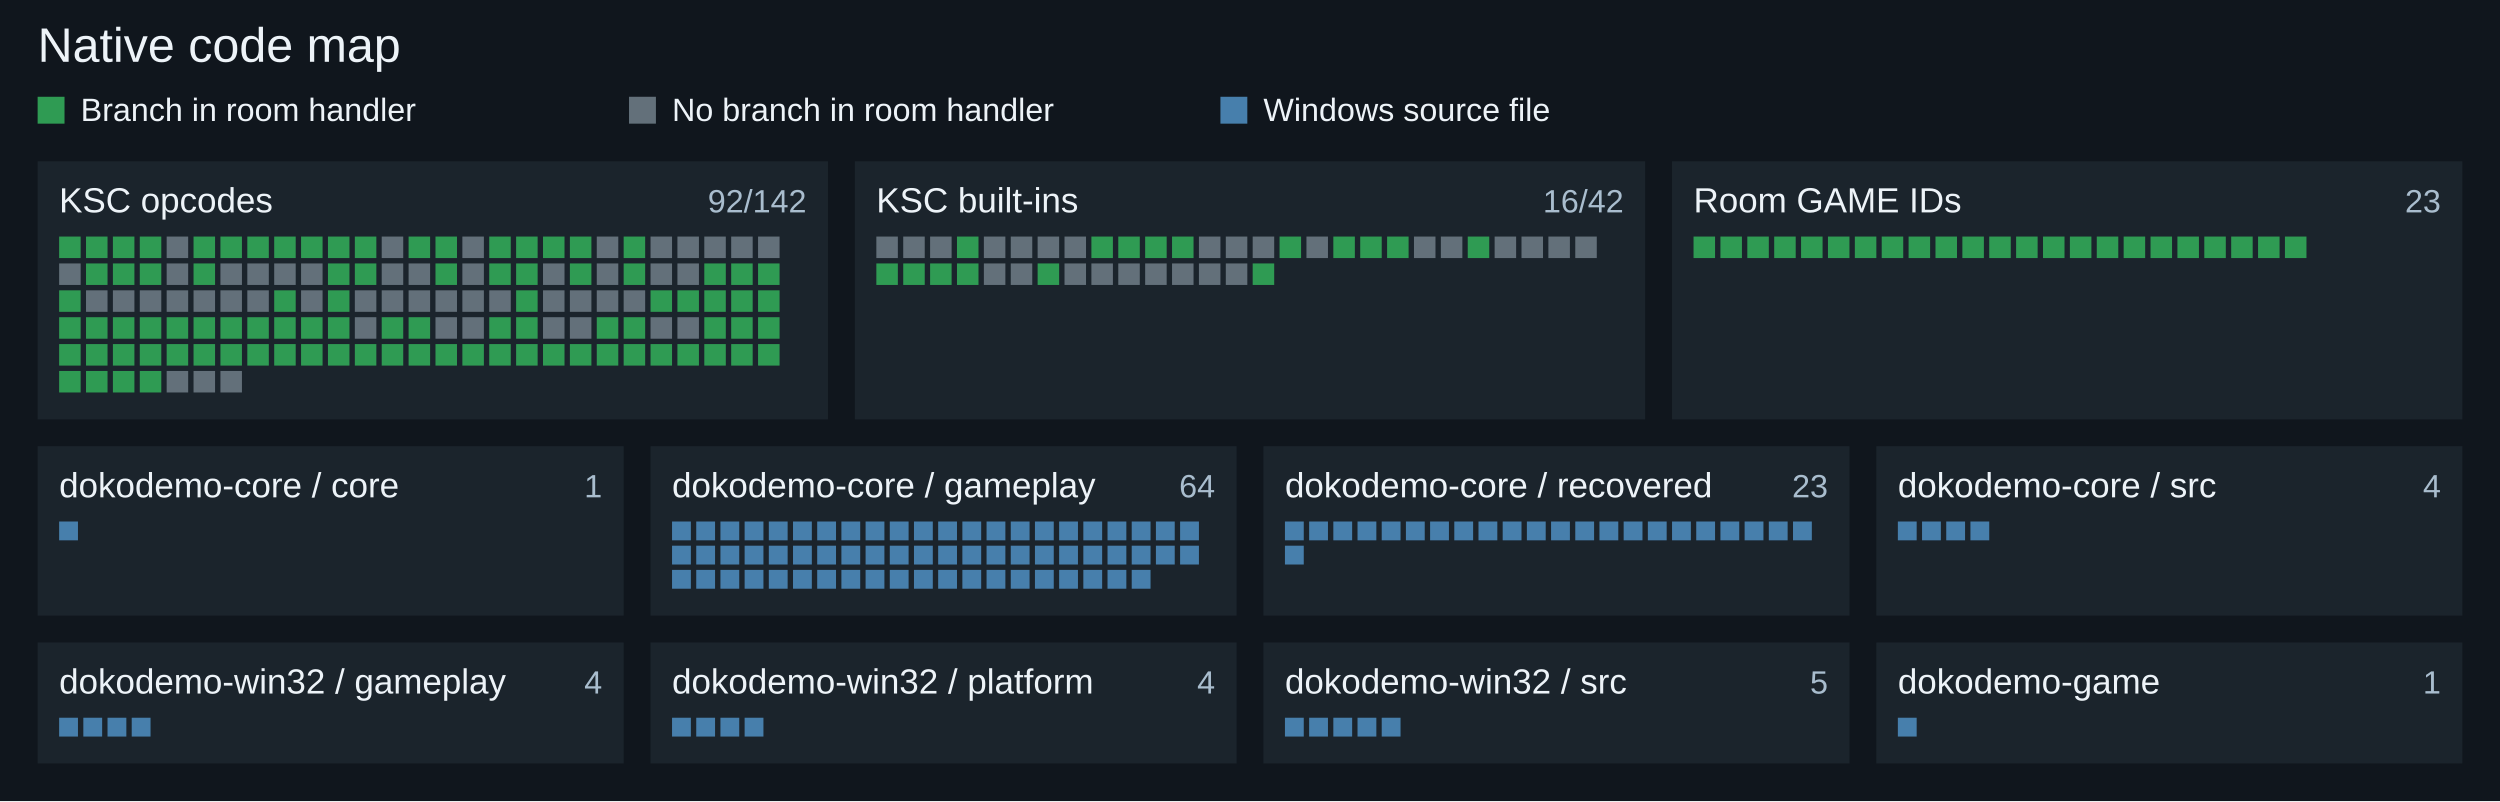
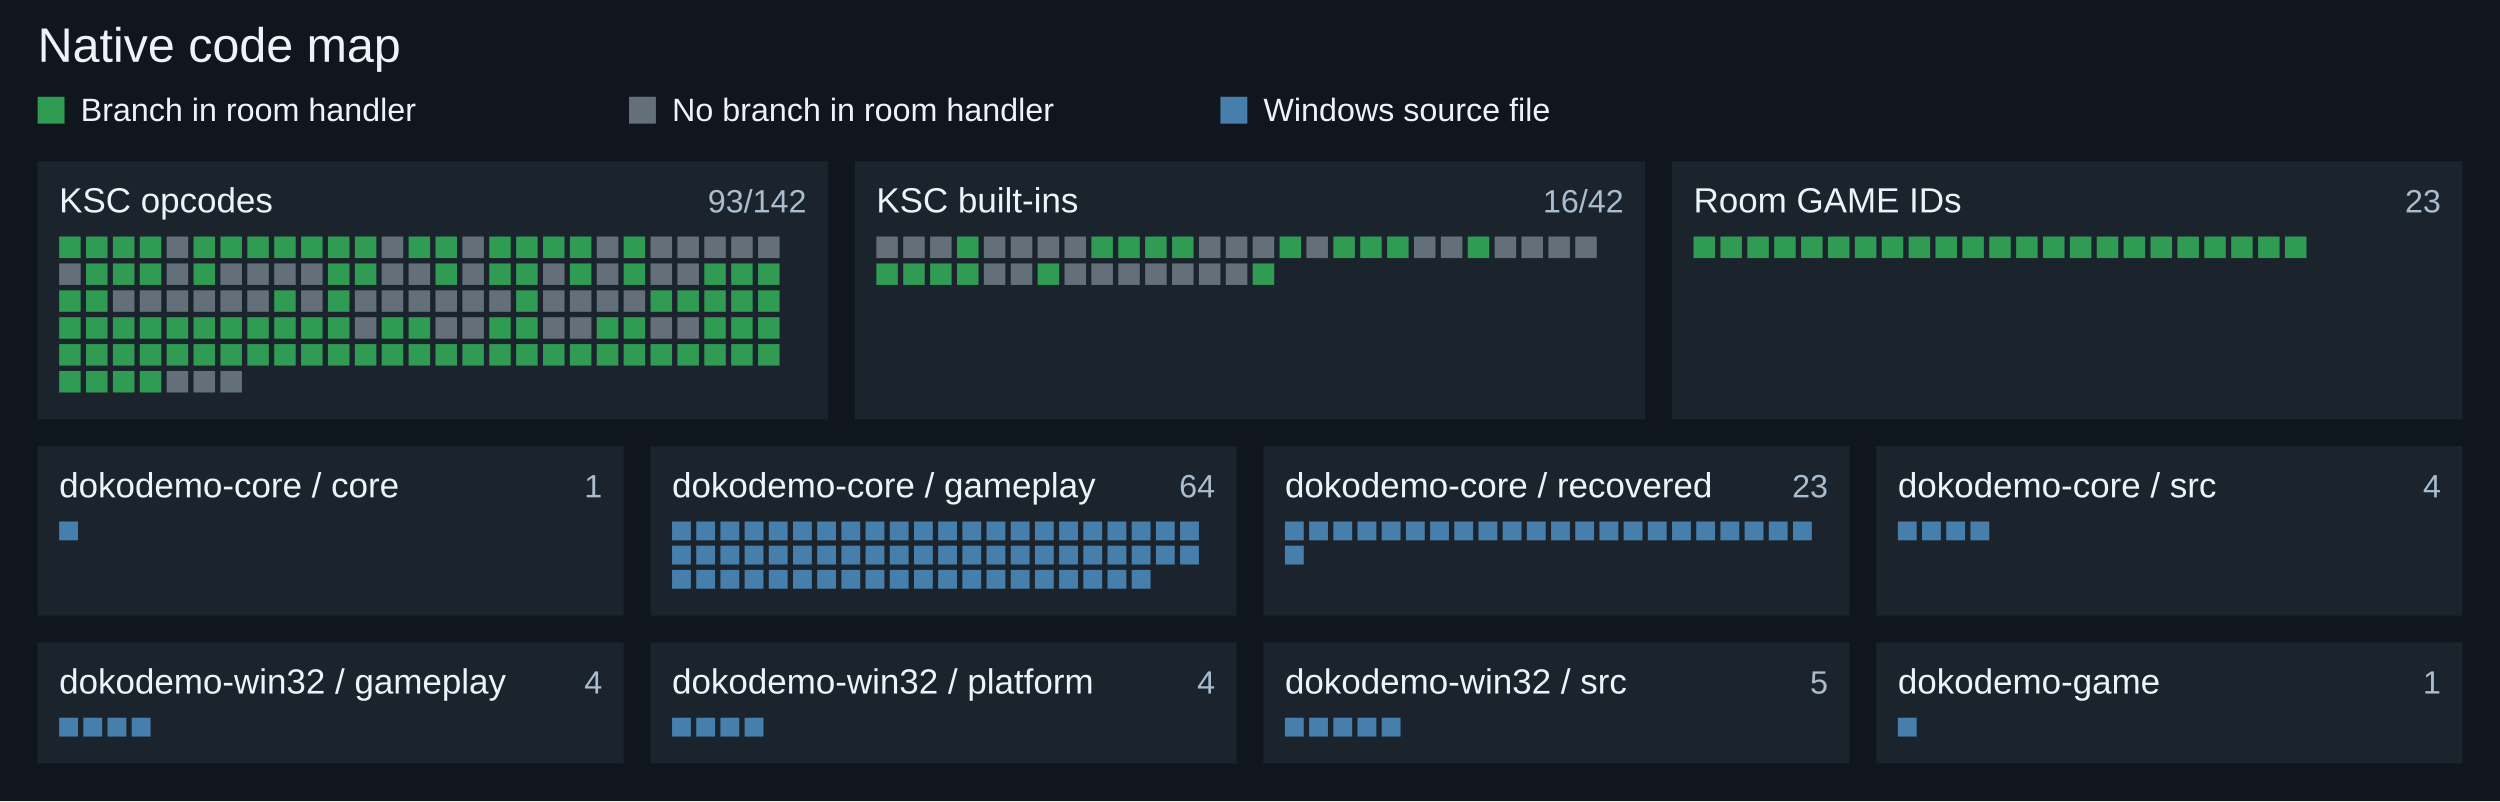
<svg xmlns="http://www.w3.org/2000/svg" width="930" height="298" viewBox="0 0 930 298" role="img" aria-label="Native code map. Each square represents a dispatch ID or Windows source file.">
  <rect x="0" y="0" width="930" height="298" fill="#10161d" />
  <g font-family="Segoe UI, Arial, sans-serif">
    <text x="14" y="23" font-size="18" fill="#edf3f8">Native code map</text>
    <rect x="14" y="36" width="10" height="10" fill="#2f9b53" />
    <text x="30" y="45" font-size="12" fill="#edf3f8">Branch in room handler</text>
    <rect x="234" y="36" width="10" height="10" fill="#63707a" />
    <text x="250" y="45" font-size="12" fill="#edf3f8">No branch in room handler</text>
    <rect x="454" y="36" width="10" height="10" fill="#477fac" />
    <text x="470" y="45" font-size="12" fill="#edf3f8">Windows source file</text>
    <rect x="14" y="60" width="294" height="96" fill="#1b242c" />
    <text x="22" y="79" font-size="13" fill="#edf3f8">KSC opcodes</text>
-     <text x="300" y="79" font-size="12" fill="#a9bdce" text-anchor="end">92/142</text>
+     <text x="300" y="79" font-size="12" fill="#a9bdce" text-anchor="end">93/142</text>
    <rect x="22" y="88" width="8" height="8" fill="#2f9b53" />
    <rect x="32" y="88" width="8" height="8" fill="#2f9b53" />
    <rect x="42" y="88" width="8" height="8" fill="#2f9b53" />
    <rect x="52" y="88" width="8" height="8" fill="#2f9b53" />
    <rect x="62" y="88" width="8" height="8" fill="#63707a" />
    <rect x="72" y="88" width="8" height="8" fill="#2f9b53" />
    <rect x="82" y="88" width="8" height="8" fill="#2f9b53" />
    <rect x="92" y="88" width="8" height="8" fill="#2f9b53" />
    <rect x="102" y="88" width="8" height="8" fill="#2f9b53" />
    <rect x="112" y="88" width="8" height="8" fill="#2f9b53" />
    <rect x="122" y="88" width="8" height="8" fill="#2f9b53" />
    <rect x="132" y="88" width="8" height="8" fill="#2f9b53" />
    <rect x="142" y="88" width="8" height="8" fill="#63707a" />
    <rect x="152" y="88" width="8" height="8" fill="#2f9b53" />
    <rect x="162" y="88" width="8" height="8" fill="#2f9b53" />
    <rect x="172" y="88" width="8" height="8" fill="#63707a" />
    <rect x="182" y="88" width="8" height="8" fill="#2f9b53" />
    <rect x="192" y="88" width="8" height="8" fill="#2f9b53" />
    <rect x="202" y="88" width="8" height="8" fill="#2f9b53" />
    <rect x="212" y="88" width="8" height="8" fill="#2f9b53" />
    <rect x="222" y="88" width="8" height="8" fill="#63707a" />
    <rect x="232" y="88" width="8" height="8" fill="#2f9b53" />
    <rect x="242" y="88" width="8" height="8" fill="#63707a" />
    <rect x="252" y="88" width="8" height="8" fill="#63707a" />
    <rect x="262" y="88" width="8" height="8" fill="#63707a" />
    <rect x="272" y="88" width="8" height="8" fill="#63707a" />
    <rect x="282" y="88" width="8" height="8" fill="#63707a" />
    <rect x="22" y="98" width="8" height="8" fill="#63707a" />
    <rect x="32" y="98" width="8" height="8" fill="#2f9b53" />
    <rect x="42" y="98" width="8" height="8" fill="#2f9b53" />
    <rect x="52" y="98" width="8" height="8" fill="#2f9b53" />
    <rect x="62" y="98" width="8" height="8" fill="#63707a" />
    <rect x="72" y="98" width="8" height="8" fill="#2f9b53" />
    <rect x="82" y="98" width="8" height="8" fill="#63707a" />
    <rect x="92" y="98" width="8" height="8" fill="#63707a" />
    <rect x="102" y="98" width="8" height="8" fill="#63707a" />
    <rect x="112" y="98" width="8" height="8" fill="#63707a" />
    <rect x="122" y="98" width="8" height="8" fill="#2f9b53" />
    <rect x="132" y="98" width="8" height="8" fill="#2f9b53" />
    <rect x="142" y="98" width="8" height="8" fill="#63707a" />
    <rect x="152" y="98" width="8" height="8" fill="#63707a" />
    <rect x="162" y="98" width="8" height="8" fill="#2f9b53" />
    <rect x="172" y="98" width="8" height="8" fill="#63707a" />
    <rect x="182" y="98" width="8" height="8" fill="#2f9b53" />
    <rect x="192" y="98" width="8" height="8" fill="#2f9b53" />
    <rect x="202" y="98" width="8" height="8" fill="#63707a" />
    <rect x="212" y="98" width="8" height="8" fill="#2f9b53" />
    <rect x="222" y="98" width="8" height="8" fill="#63707a" />
    <rect x="232" y="98" width="8" height="8" fill="#2f9b53" />
    <rect x="242" y="98" width="8" height="8" fill="#63707a" />
    <rect x="252" y="98" width="8" height="8" fill="#63707a" />
    <rect x="262" y="98" width="8" height="8" fill="#2f9b53" />
    <rect x="272" y="98" width="8" height="8" fill="#2f9b53" />
    <rect x="282" y="98" width="8" height="8" fill="#2f9b53" />
    <rect x="22" y="108" width="8" height="8" fill="#2f9b53" />
-     <rect x="32" y="108" width="8" height="8" fill="#63707a" />
+     <rect x="32" y="108" width="8" height="8" fill="#2f9b53" />
    <rect x="42" y="108" width="8" height="8" fill="#63707a" />
    <rect x="52" y="108" width="8" height="8" fill="#63707a" />
    <rect x="62" y="108" width="8" height="8" fill="#63707a" />
    <rect x="72" y="108" width="8" height="8" fill="#63707a" />
    <rect x="82" y="108" width="8" height="8" fill="#63707a" />
    <rect x="92" y="108" width="8" height="8" fill="#63707a" />
    <rect x="102" y="108" width="8" height="8" fill="#2f9b53" />
    <rect x="112" y="108" width="8" height="8" fill="#63707a" />
    <rect x="122" y="108" width="8" height="8" fill="#2f9b53" />
    <rect x="132" y="108" width="8" height="8" fill="#63707a" />
    <rect x="142" y="108" width="8" height="8" fill="#63707a" />
    <rect x="152" y="108" width="8" height="8" fill="#63707a" />
    <rect x="162" y="108" width="8" height="8" fill="#63707a" />
    <rect x="172" y="108" width="8" height="8" fill="#63707a" />
    <rect x="182" y="108" width="8" height="8" fill="#63707a" />
    <rect x="192" y="108" width="8" height="8" fill="#2f9b53" />
    <rect x="202" y="108" width="8" height="8" fill="#63707a" />
    <rect x="212" y="108" width="8" height="8" fill="#63707a" />
    <rect x="222" y="108" width="8" height="8" fill="#63707a" />
    <rect x="232" y="108" width="8" height="8" fill="#63707a" />
    <rect x="242" y="108" width="8" height="8" fill="#2f9b53" />
    <rect x="252" y="108" width="8" height="8" fill="#2f9b53" />
    <rect x="262" y="108" width="8" height="8" fill="#2f9b53" />
    <rect x="272" y="108" width="8" height="8" fill="#2f9b53" />
    <rect x="282" y="108" width="8" height="8" fill="#2f9b53" />
    <rect x="22" y="118" width="8" height="8" fill="#2f9b53" />
    <rect x="32" y="118" width="8" height="8" fill="#2f9b53" />
    <rect x="42" y="118" width="8" height="8" fill="#2f9b53" />
    <rect x="52" y="118" width="8" height="8" fill="#2f9b53" />
    <rect x="62" y="118" width="8" height="8" fill="#2f9b53" />
    <rect x="72" y="118" width="8" height="8" fill="#2f9b53" />
    <rect x="82" y="118" width="8" height="8" fill="#2f9b53" />
    <rect x="92" y="118" width="8" height="8" fill="#2f9b53" />
    <rect x="102" y="118" width="8" height="8" fill="#2f9b53" />
    <rect x="112" y="118" width="8" height="8" fill="#2f9b53" />
    <rect x="122" y="118" width="8" height="8" fill="#2f9b53" />
    <rect x="132" y="118" width="8" height="8" fill="#63707a" />
    <rect x="142" y="118" width="8" height="8" fill="#2f9b53" />
    <rect x="152" y="118" width="8" height="8" fill="#2f9b53" />
    <rect x="162" y="118" width="8" height="8" fill="#63707a" />
    <rect x="172" y="118" width="8" height="8" fill="#63707a" />
    <rect x="182" y="118" width="8" height="8" fill="#2f9b53" />
    <rect x="192" y="118" width="8" height="8" fill="#2f9b53" />
    <rect x="202" y="118" width="8" height="8" fill="#63707a" />
    <rect x="212" y="118" width="8" height="8" fill="#63707a" />
    <rect x="222" y="118" width="8" height="8" fill="#2f9b53" />
    <rect x="232" y="118" width="8" height="8" fill="#2f9b53" />
    <rect x="242" y="118" width="8" height="8" fill="#63707a" />
    <rect x="252" y="118" width="8" height="8" fill="#63707a" />
    <rect x="262" y="118" width="8" height="8" fill="#2f9b53" />
    <rect x="272" y="118" width="8" height="8" fill="#2f9b53" />
    <rect x="282" y="118" width="8" height="8" fill="#2f9b53" />
    <rect x="22" y="128" width="8" height="8" fill="#2f9b53" />
    <rect x="32" y="128" width="8" height="8" fill="#2f9b53" />
    <rect x="42" y="128" width="8" height="8" fill="#2f9b53" />
    <rect x="52" y="128" width="8" height="8" fill="#2f9b53" />
    <rect x="62" y="128" width="8" height="8" fill="#2f9b53" />
    <rect x="72" y="128" width="8" height="8" fill="#2f9b53" />
    <rect x="82" y="128" width="8" height="8" fill="#2f9b53" />
    <rect x="92" y="128" width="8" height="8" fill="#2f9b53" />
    <rect x="102" y="128" width="8" height="8" fill="#2f9b53" />
    <rect x="112" y="128" width="8" height="8" fill="#2f9b53" />
    <rect x="122" y="128" width="8" height="8" fill="#2f9b53" />
    <rect x="132" y="128" width="8" height="8" fill="#2f9b53" />
    <rect x="142" y="128" width="8" height="8" fill="#2f9b53" />
    <rect x="152" y="128" width="8" height="8" fill="#2f9b53" />
    <rect x="162" y="128" width="8" height="8" fill="#2f9b53" />
    <rect x="172" y="128" width="8" height="8" fill="#2f9b53" />
    <rect x="182" y="128" width="8" height="8" fill="#2f9b53" />
    <rect x="192" y="128" width="8" height="8" fill="#2f9b53" />
    <rect x="202" y="128" width="8" height="8" fill="#2f9b53" />
    <rect x="212" y="128" width="8" height="8" fill="#2f9b53" />
    <rect x="222" y="128" width="8" height="8" fill="#2f9b53" />
    <rect x="232" y="128" width="8" height="8" fill="#2f9b53" />
    <rect x="242" y="128" width="8" height="8" fill="#2f9b53" />
    <rect x="252" y="128" width="8" height="8" fill="#2f9b53" />
    <rect x="262" y="128" width="8" height="8" fill="#2f9b53" />
    <rect x="272" y="128" width="8" height="8" fill="#2f9b53" />
    <rect x="282" y="128" width="8" height="8" fill="#2f9b53" />
    <rect x="22" y="138" width="8" height="8" fill="#2f9b53" />
    <rect x="32" y="138" width="8" height="8" fill="#2f9b53" />
    <rect x="42" y="138" width="8" height="8" fill="#2f9b53" />
    <rect x="52" y="138" width="8" height="8" fill="#2f9b53" />
    <rect x="62" y="138" width="8" height="8" fill="#63707a" />
    <rect x="72" y="138" width="8" height="8" fill="#63707a" />
    <rect x="82" y="138" width="8" height="8" fill="#63707a" />
    <rect x="318" y="60" width="294" height="96" fill="#1b242c" />
    <text x="326" y="79" font-size="13" fill="#edf3f8">KSC built-ins</text>
    <text x="604" y="79" font-size="12" fill="#a9bdce" text-anchor="end">16/42</text>
    <rect x="326" y="88" width="8" height="8" fill="#63707a" />
    <rect x="336" y="88" width="8" height="8" fill="#63707a" />
    <rect x="346" y="88" width="8" height="8" fill="#63707a" />
    <rect x="356" y="88" width="8" height="8" fill="#2f9b53" />
    <rect x="366" y="88" width="8" height="8" fill="#63707a" />
    <rect x="376" y="88" width="8" height="8" fill="#63707a" />
    <rect x="386" y="88" width="8" height="8" fill="#63707a" />
    <rect x="396" y="88" width="8" height="8" fill="#63707a" />
    <rect x="406" y="88" width="8" height="8" fill="#2f9b53" />
    <rect x="416" y="88" width="8" height="8" fill="#2f9b53" />
    <rect x="426" y="88" width="8" height="8" fill="#2f9b53" />
    <rect x="436" y="88" width="8" height="8" fill="#2f9b53" />
    <rect x="446" y="88" width="8" height="8" fill="#63707a" />
    <rect x="456" y="88" width="8" height="8" fill="#63707a" />
    <rect x="466" y="88" width="8" height="8" fill="#63707a" />
    <rect x="476" y="88" width="8" height="8" fill="#2f9b53" />
    <rect x="486" y="88" width="8" height="8" fill="#63707a" />
    <rect x="496" y="88" width="8" height="8" fill="#2f9b53" />
    <rect x="506" y="88" width="8" height="8" fill="#2f9b53" />
    <rect x="516" y="88" width="8" height="8" fill="#2f9b53" />
    <rect x="526" y="88" width="8" height="8" fill="#63707a" />
    <rect x="536" y="88" width="8" height="8" fill="#63707a" />
    <rect x="546" y="88" width="8" height="8" fill="#2f9b53" />
    <rect x="556" y="88" width="8" height="8" fill="#63707a" />
    <rect x="566" y="88" width="8" height="8" fill="#63707a" />
    <rect x="576" y="88" width="8" height="8" fill="#63707a" />
    <rect x="586" y="88" width="8" height="8" fill="#63707a" />
    <rect x="326" y="98" width="8" height="8" fill="#2f9b53" />
    <rect x="336" y="98" width="8" height="8" fill="#2f9b53" />
    <rect x="346" y="98" width="8" height="8" fill="#2f9b53" />
    <rect x="356" y="98" width="8" height="8" fill="#2f9b53" />
    <rect x="366" y="98" width="8" height="8" fill="#63707a" />
    <rect x="376" y="98" width="8" height="8" fill="#63707a" />
    <rect x="386" y="98" width="8" height="8" fill="#2f9b53" />
    <rect x="396" y="98" width="8" height="8" fill="#63707a" />
    <rect x="406" y="98" width="8" height="8" fill="#63707a" />
    <rect x="416" y="98" width="8" height="8" fill="#63707a" />
    <rect x="426" y="98" width="8" height="8" fill="#63707a" />
    <rect x="436" y="98" width="8" height="8" fill="#63707a" />
    <rect x="446" y="98" width="8" height="8" fill="#63707a" />
    <rect x="456" y="98" width="8" height="8" fill="#63707a" />
    <rect x="466" y="98" width="8" height="8" fill="#2f9b53" />
    <rect x="622" y="60" width="294" height="96" fill="#1b242c" />
    <text x="630" y="79" font-size="13" fill="#edf3f8">Room GAME IDs</text>
    <text x="908" y="79" font-size="12" fill="#a9bdce" text-anchor="end">23</text>
    <rect x="630" y="88" width="8" height="8" fill="#2f9b53" />
    <rect x="640" y="88" width="8" height="8" fill="#2f9b53" />
    <rect x="650" y="88" width="8" height="8" fill="#2f9b53" />
    <rect x="660" y="88" width="8" height="8" fill="#2f9b53" />
    <rect x="670" y="88" width="8" height="8" fill="#2f9b53" />
    <rect x="680" y="88" width="8" height="8" fill="#2f9b53" />
    <rect x="690" y="88" width="8" height="8" fill="#2f9b53" />
    <rect x="700" y="88" width="8" height="8" fill="#2f9b53" />
    <rect x="710" y="88" width="8" height="8" fill="#2f9b53" />
    <rect x="720" y="88" width="8" height="8" fill="#2f9b53" />
    <rect x="730" y="88" width="8" height="8" fill="#2f9b53" />
    <rect x="740" y="88" width="8" height="8" fill="#2f9b53" />
    <rect x="750" y="88" width="8" height="8" fill="#2f9b53" />
    <rect x="760" y="88" width="8" height="8" fill="#2f9b53" />
    <rect x="770" y="88" width="8" height="8" fill="#2f9b53" />
    <rect x="780" y="88" width="8" height="8" fill="#2f9b53" />
    <rect x="790" y="88" width="8" height="8" fill="#2f9b53" />
    <rect x="800" y="88" width="8" height="8" fill="#2f9b53" />
    <rect x="810" y="88" width="8" height="8" fill="#2f9b53" />
    <rect x="820" y="88" width="8" height="8" fill="#2f9b53" />
    <rect x="830" y="88" width="8" height="8" fill="#2f9b53" />
    <rect x="840" y="88" width="8" height="8" fill="#2f9b53" />
    <rect x="850" y="88" width="8" height="8" fill="#2f9b53" />
    <rect x="14" y="166" width="218" height="63" fill="#1b242c" />
    <text x="22" y="185" font-size="13" fill="#edf3f8">dokodemo-core / core</text>
    <text x="224" y="185" font-size="12" fill="#a9bdce" text-anchor="end">1</text>
    <rect x="22" y="194" width="7" height="7" fill="#477fac" />
    <rect x="242" y="166" width="218" height="63" fill="#1b242c" />
    <text x="250" y="185" font-size="13" fill="#edf3f8">dokodemo-core / gameplay</text>
    <text x="452" y="185" font-size="12" fill="#a9bdce" text-anchor="end">64</text>
    <rect x="250" y="194" width="7" height="7" fill="#477fac" />
    <rect x="259" y="194" width="7" height="7" fill="#477fac" />
    <rect x="268" y="194" width="7" height="7" fill="#477fac" />
    <rect x="277" y="194" width="7" height="7" fill="#477fac" />
    <rect x="286" y="194" width="7" height="7" fill="#477fac" />
    <rect x="295" y="194" width="7" height="7" fill="#477fac" />
    <rect x="304" y="194" width="7" height="7" fill="#477fac" />
    <rect x="313" y="194" width="7" height="7" fill="#477fac" />
    <rect x="322" y="194" width="7" height="7" fill="#477fac" />
    <rect x="331" y="194" width="7" height="7" fill="#477fac" />
    <rect x="340" y="194" width="7" height="7" fill="#477fac" />
    <rect x="349" y="194" width="7" height="7" fill="#477fac" />
    <rect x="358" y="194" width="7" height="7" fill="#477fac" />
    <rect x="367" y="194" width="7" height="7" fill="#477fac" />
    <rect x="376" y="194" width="7" height="7" fill="#477fac" />
    <rect x="385" y="194" width="7" height="7" fill="#477fac" />
    <rect x="394" y="194" width="7" height="7" fill="#477fac" />
    <rect x="403" y="194" width="7" height="7" fill="#477fac" />
    <rect x="412" y="194" width="7" height="7" fill="#477fac" />
    <rect x="421" y="194" width="7" height="7" fill="#477fac" />
    <rect x="430" y="194" width="7" height="7" fill="#477fac" />
    <rect x="439" y="194" width="7" height="7" fill="#477fac" />
    <rect x="250" y="203" width="7" height="7" fill="#477fac" />
    <rect x="259" y="203" width="7" height="7" fill="#477fac" />
    <rect x="268" y="203" width="7" height="7" fill="#477fac" />
    <rect x="277" y="203" width="7" height="7" fill="#477fac" />
    <rect x="286" y="203" width="7" height="7" fill="#477fac" />
    <rect x="295" y="203" width="7" height="7" fill="#477fac" />
    <rect x="304" y="203" width="7" height="7" fill="#477fac" />
    <rect x="313" y="203" width="7" height="7" fill="#477fac" />
    <rect x="322" y="203" width="7" height="7" fill="#477fac" />
    <rect x="331" y="203" width="7" height="7" fill="#477fac" />
    <rect x="340" y="203" width="7" height="7" fill="#477fac" />
    <rect x="349" y="203" width="7" height="7" fill="#477fac" />
    <rect x="358" y="203" width="7" height="7" fill="#477fac" />
    <rect x="367" y="203" width="7" height="7" fill="#477fac" />
    <rect x="376" y="203" width="7" height="7" fill="#477fac" />
    <rect x="385" y="203" width="7" height="7" fill="#477fac" />
    <rect x="394" y="203" width="7" height="7" fill="#477fac" />
    <rect x="403" y="203" width="7" height="7" fill="#477fac" />
    <rect x="412" y="203" width="7" height="7" fill="#477fac" />
    <rect x="421" y="203" width="7" height="7" fill="#477fac" />
    <rect x="430" y="203" width="7" height="7" fill="#477fac" />
    <rect x="439" y="203" width="7" height="7" fill="#477fac" />
    <rect x="250" y="212" width="7" height="7" fill="#477fac" />
    <rect x="259" y="212" width="7" height="7" fill="#477fac" />
    <rect x="268" y="212" width="7" height="7" fill="#477fac" />
    <rect x="277" y="212" width="7" height="7" fill="#477fac" />
    <rect x="286" y="212" width="7" height="7" fill="#477fac" />
    <rect x="295" y="212" width="7" height="7" fill="#477fac" />
    <rect x="304" y="212" width="7" height="7" fill="#477fac" />
    <rect x="313" y="212" width="7" height="7" fill="#477fac" />
    <rect x="322" y="212" width="7" height="7" fill="#477fac" />
    <rect x="331" y="212" width="7" height="7" fill="#477fac" />
    <rect x="340" y="212" width="7" height="7" fill="#477fac" />
    <rect x="349" y="212" width="7" height="7" fill="#477fac" />
    <rect x="358" y="212" width="7" height="7" fill="#477fac" />
    <rect x="367" y="212" width="7" height="7" fill="#477fac" />
    <rect x="376" y="212" width="7" height="7" fill="#477fac" />
    <rect x="385" y="212" width="7" height="7" fill="#477fac" />
    <rect x="394" y="212" width="7" height="7" fill="#477fac" />
    <rect x="403" y="212" width="7" height="7" fill="#477fac" />
    <rect x="412" y="212" width="7" height="7" fill="#477fac" />
    <rect x="421" y="212" width="7" height="7" fill="#477fac" />
    <rect x="470" y="166" width="218" height="63" fill="#1b242c" />
    <text x="478" y="185" font-size="13" fill="#edf3f8">dokodemo-core / recovered</text>
    <text x="680" y="185" font-size="12" fill="#a9bdce" text-anchor="end">23</text>
    <rect x="478" y="194" width="7" height="7" fill="#477fac" />
    <rect x="487" y="194" width="7" height="7" fill="#477fac" />
    <rect x="496" y="194" width="7" height="7" fill="#477fac" />
    <rect x="505" y="194" width="7" height="7" fill="#477fac" />
    <rect x="514" y="194" width="7" height="7" fill="#477fac" />
    <rect x="523" y="194" width="7" height="7" fill="#477fac" />
    <rect x="532" y="194" width="7" height="7" fill="#477fac" />
    <rect x="541" y="194" width="7" height="7" fill="#477fac" />
    <rect x="550" y="194" width="7" height="7" fill="#477fac" />
    <rect x="559" y="194" width="7" height="7" fill="#477fac" />
    <rect x="568" y="194" width="7" height="7" fill="#477fac" />
    <rect x="577" y="194" width="7" height="7" fill="#477fac" />
    <rect x="586" y="194" width="7" height="7" fill="#477fac" />
    <rect x="595" y="194" width="7" height="7" fill="#477fac" />
    <rect x="604" y="194" width="7" height="7" fill="#477fac" />
    <rect x="613" y="194" width="7" height="7" fill="#477fac" />
    <rect x="622" y="194" width="7" height="7" fill="#477fac" />
    <rect x="631" y="194" width="7" height="7" fill="#477fac" />
    <rect x="640" y="194" width="7" height="7" fill="#477fac" />
    <rect x="649" y="194" width="7" height="7" fill="#477fac" />
    <rect x="658" y="194" width="7" height="7" fill="#477fac" />
    <rect x="667" y="194" width="7" height="7" fill="#477fac" />
    <rect x="478" y="203" width="7" height="7" fill="#477fac" />
    <rect x="698" y="166" width="218" height="63" fill="#1b242c" />
    <text x="706" y="185" font-size="13" fill="#edf3f8">dokodemo-core / src</text>
    <text x="908" y="185" font-size="12" fill="#a9bdce" text-anchor="end">4</text>
    <rect x="706" y="194" width="7" height="7" fill="#477fac" />
    <rect x="715" y="194" width="7" height="7" fill="#477fac" />
    <rect x="724" y="194" width="7" height="7" fill="#477fac" />
    <rect x="733" y="194" width="7" height="7" fill="#477fac" />
    <rect x="14" y="239" width="218" height="45" fill="#1b242c" />
    <text x="22" y="258" font-size="13" fill="#edf3f8">dokodemo-win32 / gameplay</text>
    <text x="224" y="258" font-size="12" fill="#a9bdce" text-anchor="end">4</text>
    <rect x="22" y="267" width="7" height="7" fill="#477fac" />
    <rect x="31" y="267" width="7" height="7" fill="#477fac" />
    <rect x="40" y="267" width="7" height="7" fill="#477fac" />
    <rect x="49" y="267" width="7" height="7" fill="#477fac" />
    <rect x="242" y="239" width="218" height="45" fill="#1b242c" />
    <text x="250" y="258" font-size="13" fill="#edf3f8">dokodemo-win32 / platform</text>
    <text x="452" y="258" font-size="12" fill="#a9bdce" text-anchor="end">4</text>
    <rect x="250" y="267" width="7" height="7" fill="#477fac" />
    <rect x="259" y="267" width="7" height="7" fill="#477fac" />
    <rect x="268" y="267" width="7" height="7" fill="#477fac" />
    <rect x="277" y="267" width="7" height="7" fill="#477fac" />
    <rect x="470" y="239" width="218" height="45" fill="#1b242c" />
    <text x="478" y="258" font-size="13" fill="#edf3f8">dokodemo-win32 / src</text>
    <text x="680" y="258" font-size="12" fill="#a9bdce" text-anchor="end">5</text>
    <rect x="478" y="267" width="7" height="7" fill="#477fac" />
    <rect x="487" y="267" width="7" height="7" fill="#477fac" />
    <rect x="496" y="267" width="7" height="7" fill="#477fac" />
    <rect x="505" y="267" width="7" height="7" fill="#477fac" />
    <rect x="514" y="267" width="7" height="7" fill="#477fac" />
    <rect x="698" y="239" width="218" height="45" fill="#1b242c" />
    <text x="706" y="258" font-size="13" fill="#edf3f8">dokodemo-game</text>
    <text x="908" y="258" font-size="12" fill="#a9bdce" text-anchor="end">1</text>
    <rect x="706" y="267" width="7" height="7" fill="#477fac" />
  </g>
</svg>
